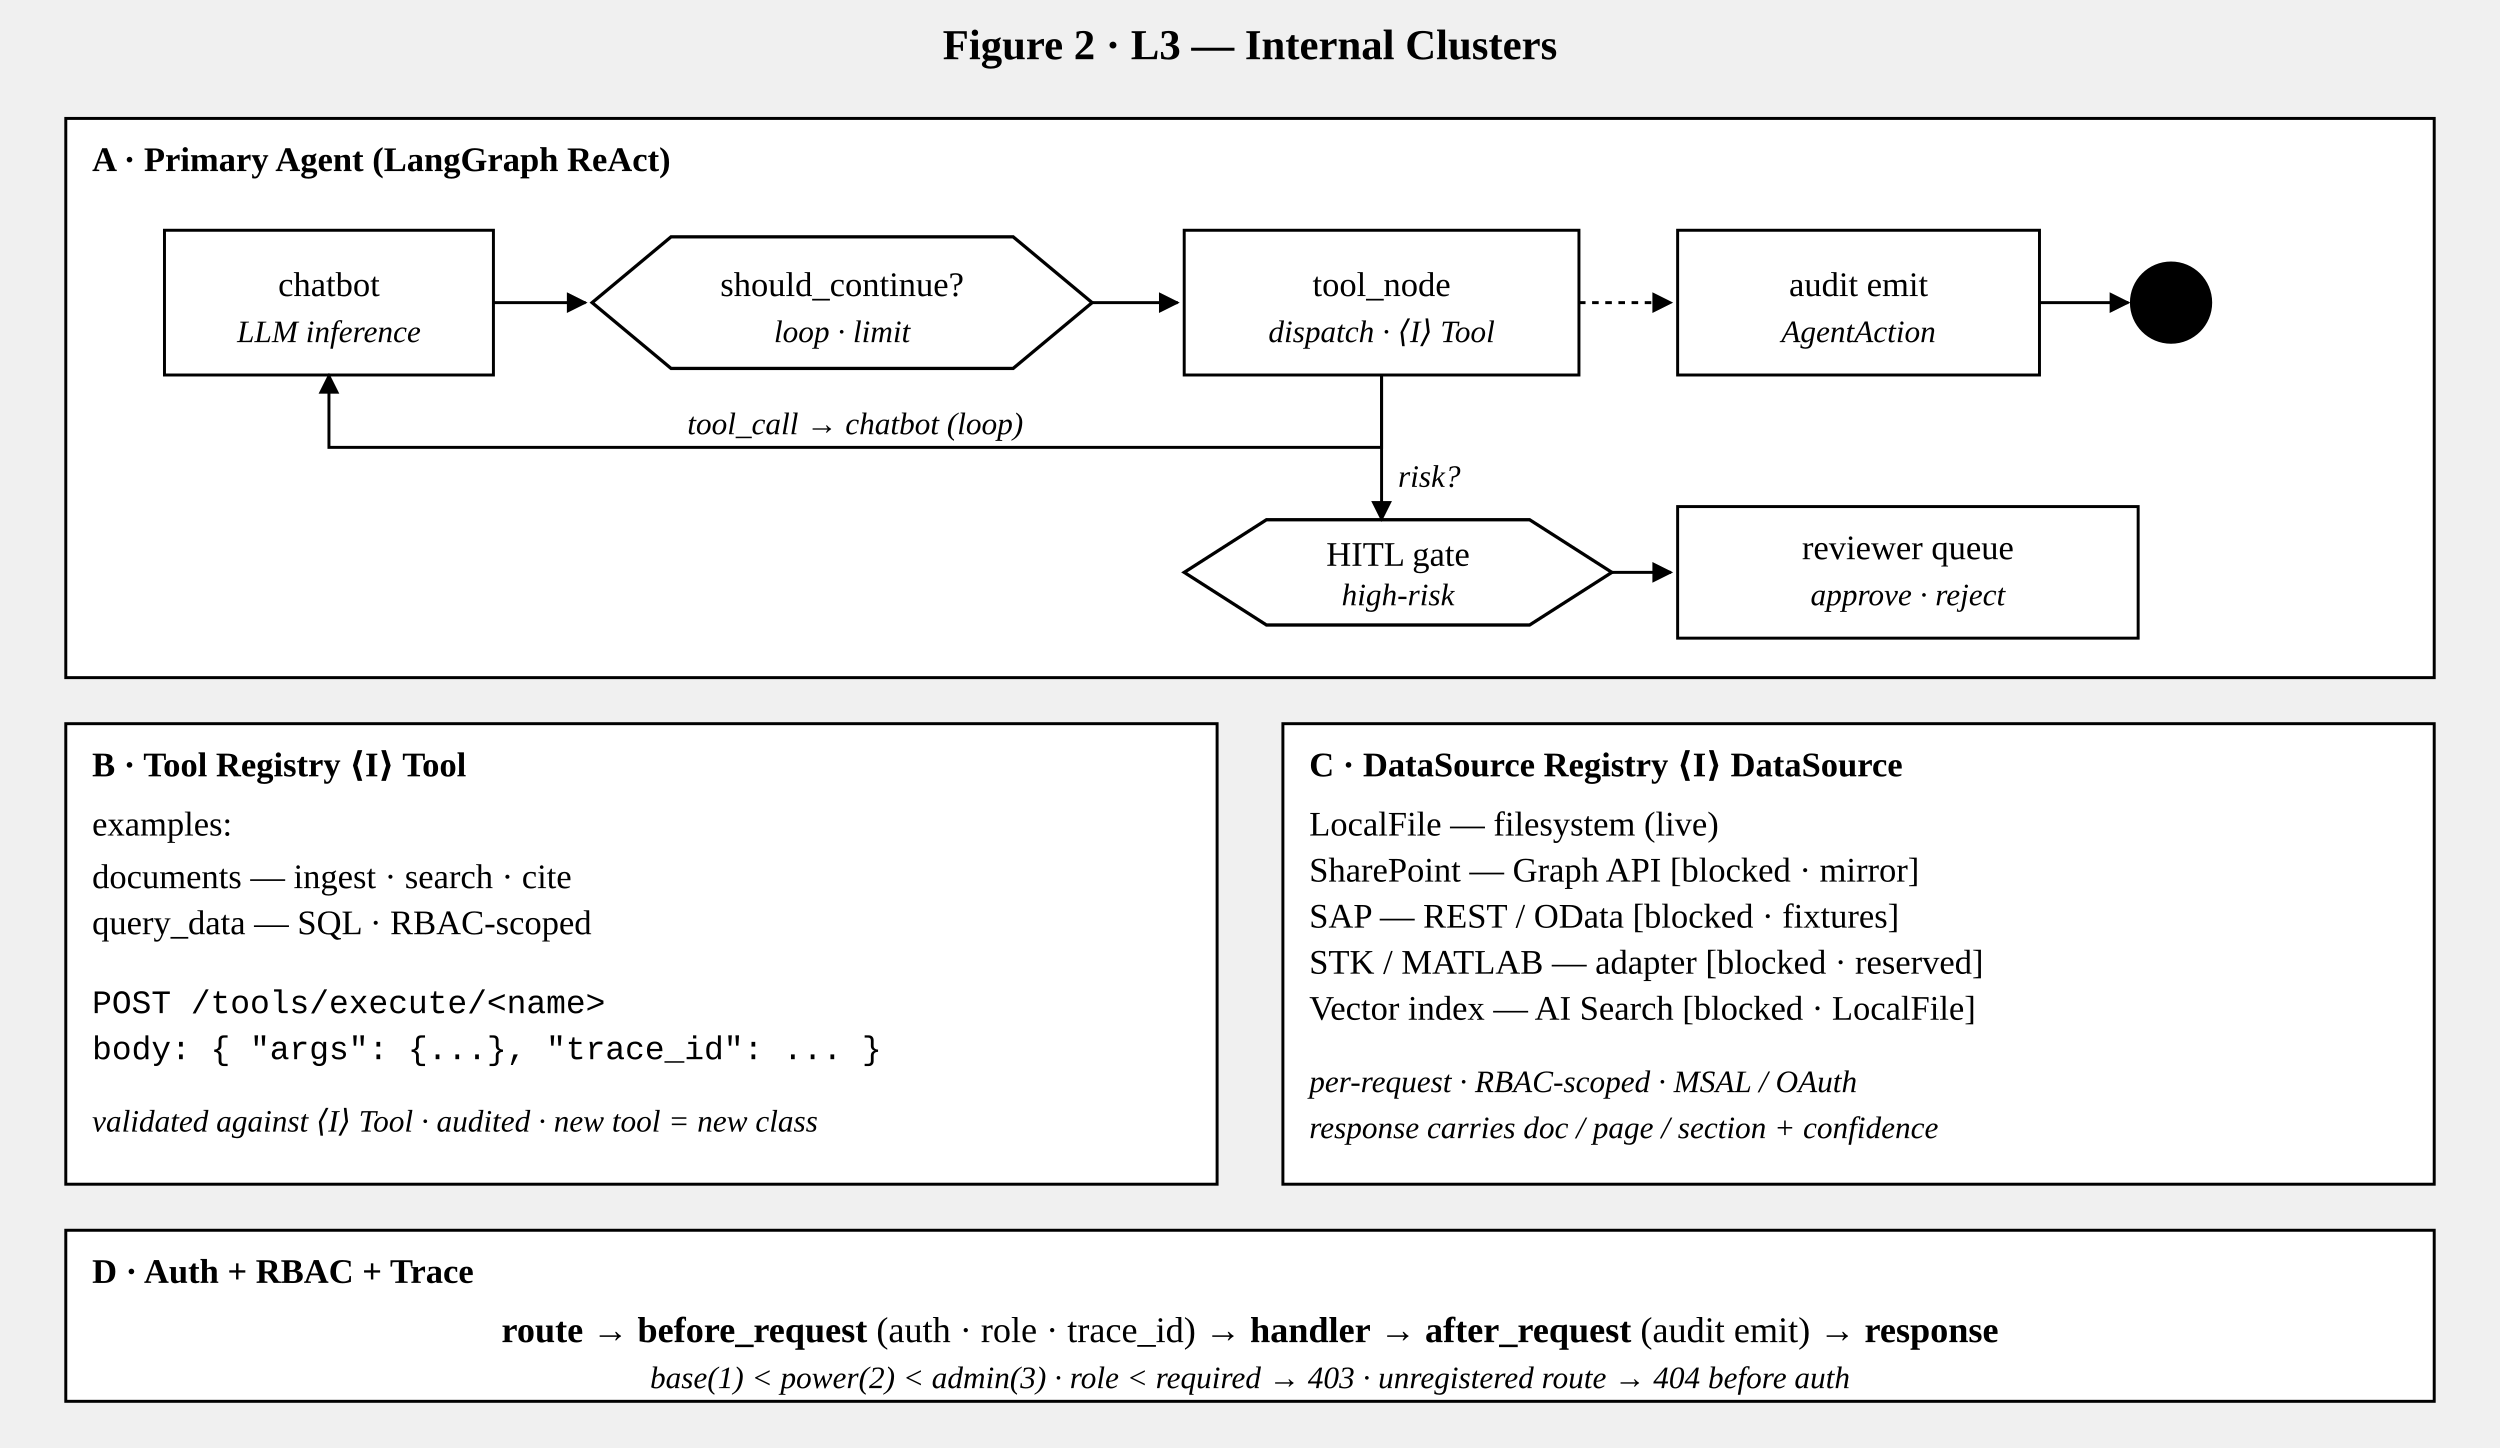
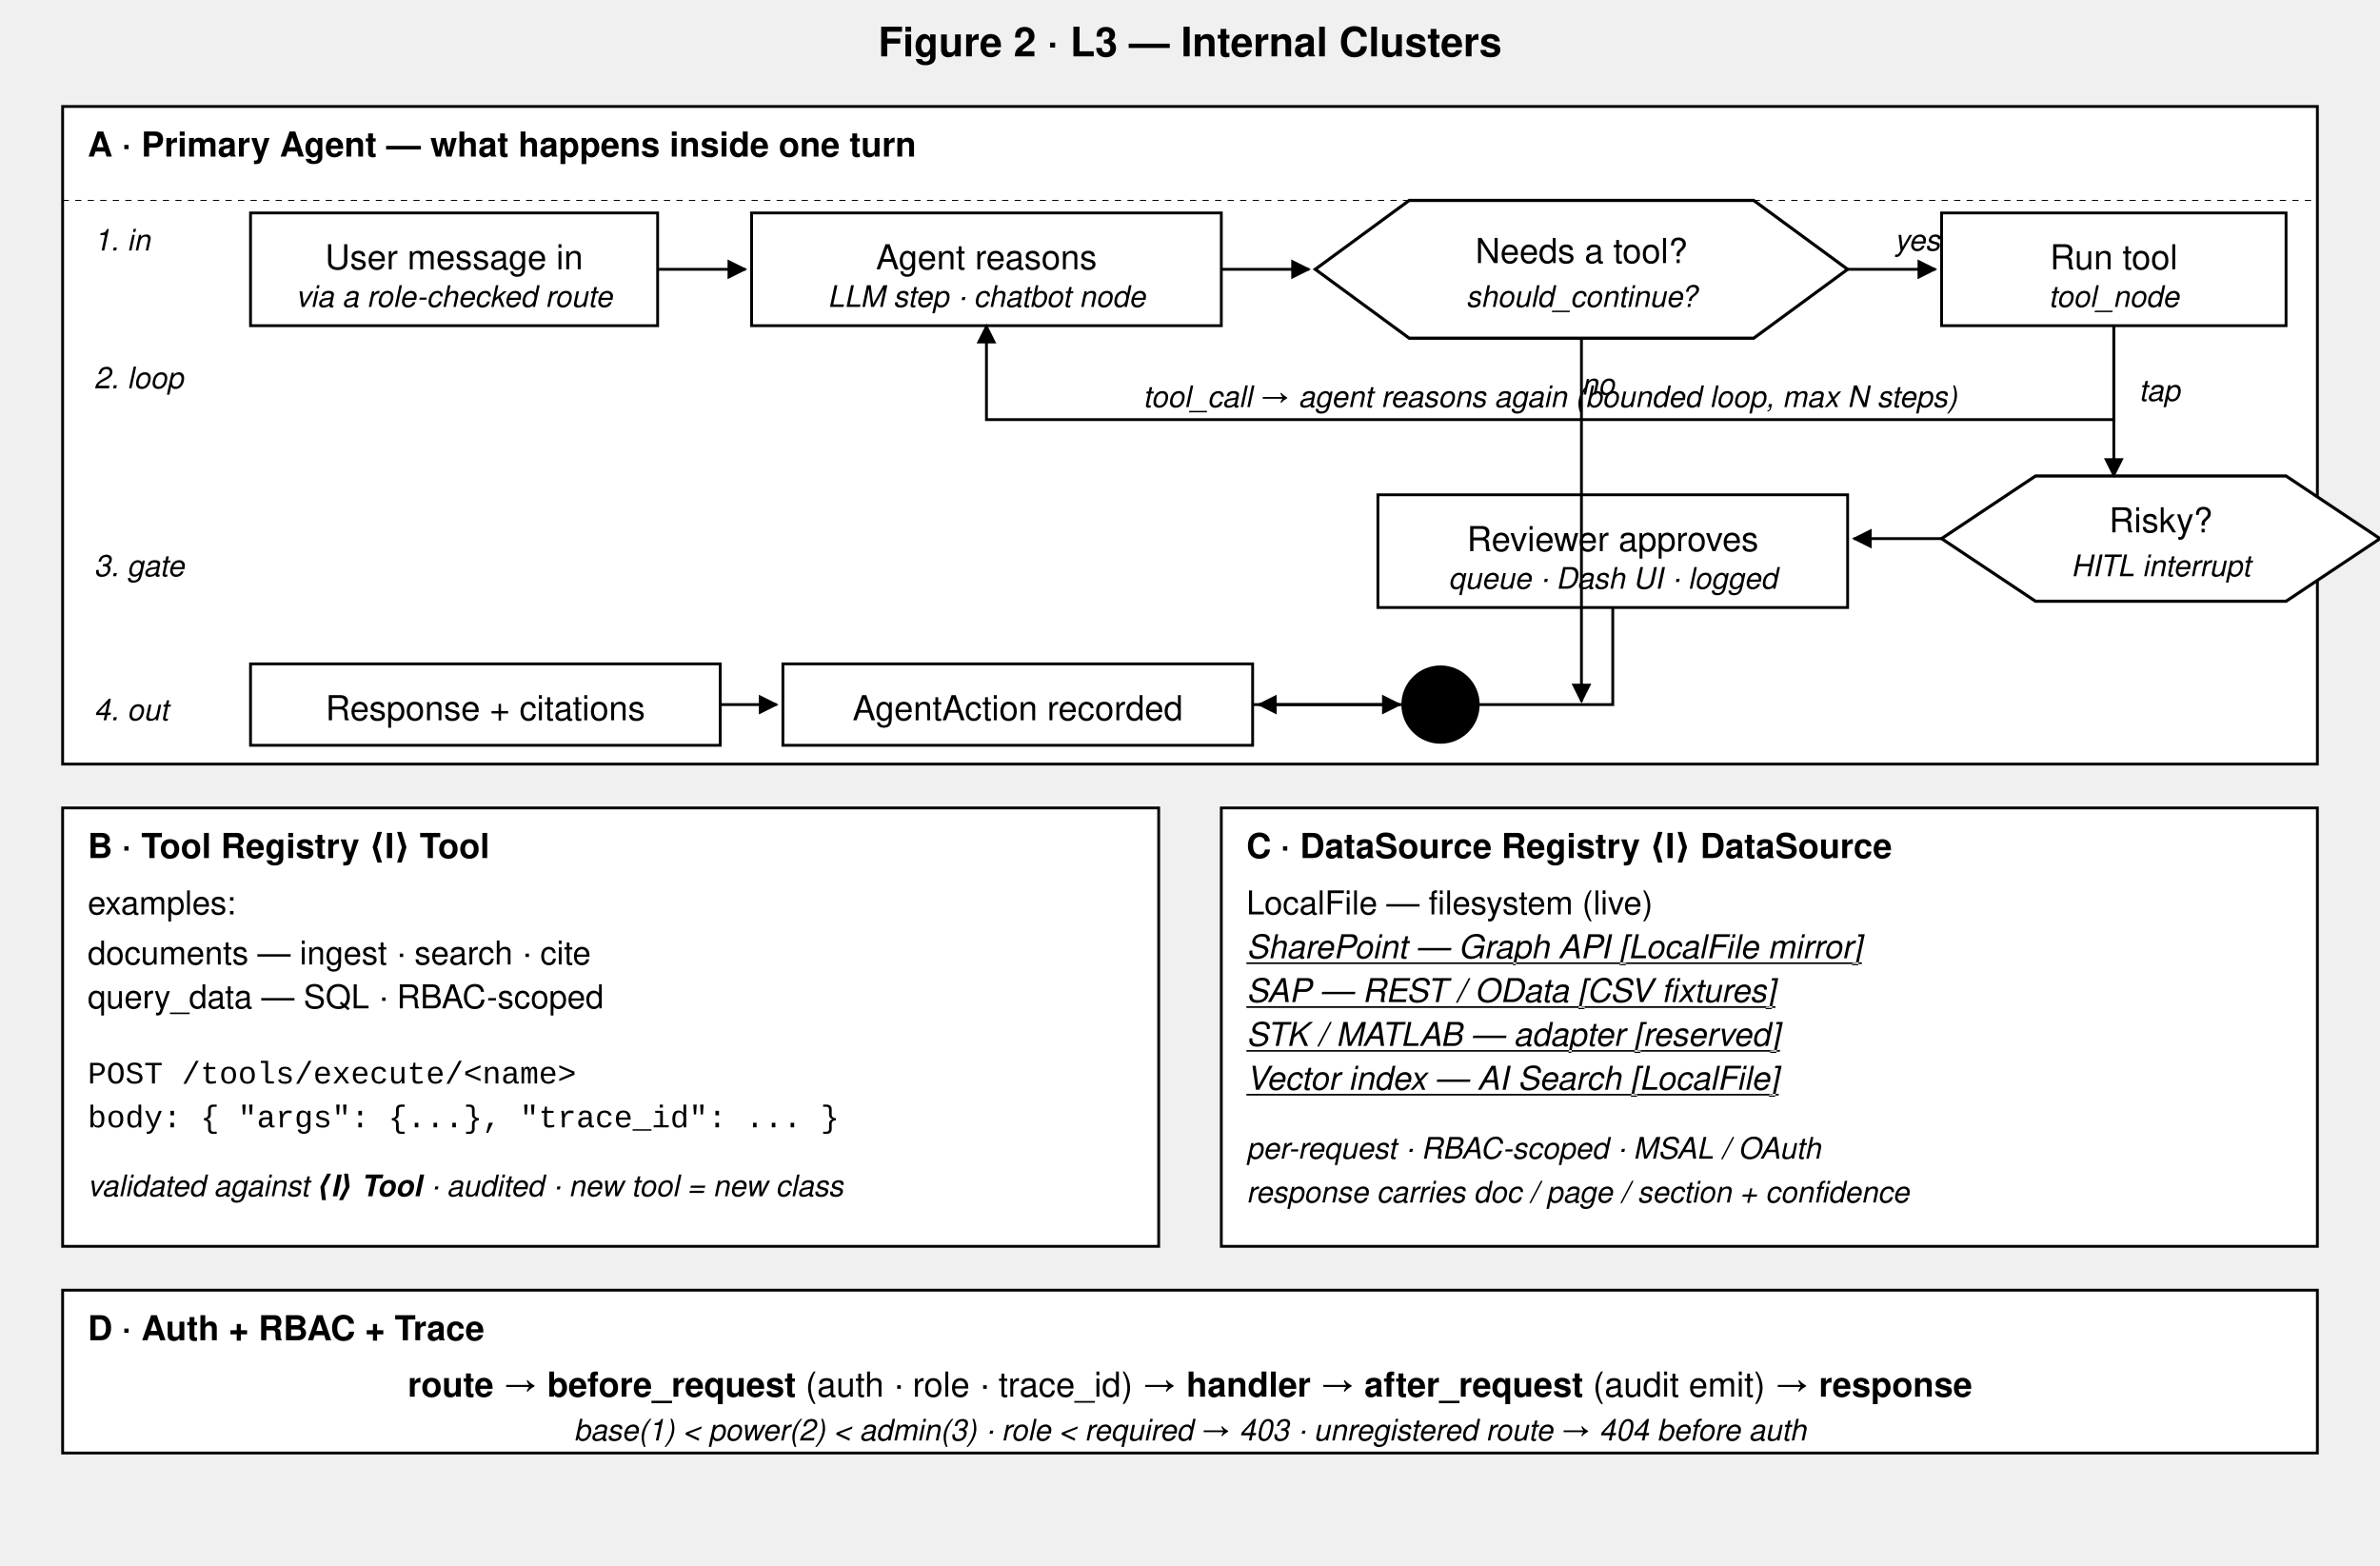
- <svg xmlns="http://www.w3.org/2000/svg" viewBox="0 0 760 440" font-family="Times New Roman, Times, serif">
+ <svg xmlns="http://www.w3.org/2000/svg" viewBox="0 0 760 500" font-family="-apple-system, BlinkMacSystemFont, 'SF Pro Text', 'Helvetica Neue', Helvetica, Arial, sans-serif">
  <defs>
    <marker id="arrL3" viewBox="0 0 10 10" refX="9" refY="5" markerWidth="7" markerHeight="7" orient="auto-start-reverse">
      <path d="M 0 0 L 10 5 L 0 10 z" fill="#000" />
    </marker>
    <style>
      .box { fill: #fff; stroke: #000; stroke-width: 0.9; }
-       .box-d { fill: #fff; stroke: #000; stroke-width: 0.9; stroke-dasharray: 4 2; }
      .gate { fill: #fff; stroke: #000; stroke-width: 1; }
      .term { fill: #000; stroke: #000; stroke-width: 1; }
-       .lbl-c { font-size: 10.5px; fill: #000; text-anchor: middle; }
+       .lbl-c { font-size: 11px; fill: #000; text-anchor: middle; }
      .lbl   { font-size: 10.5px; fill: #000; }
+       .lbl-b { font-size: 10.5px; fill: #000; font-style: italic; text-decoration: underline; }
      .lbl-i-c { font-size: 9.5px; fill: #000; font-style: italic; text-anchor: middle; }
      .lbl-i   { font-size: 9.5px; fill: #000; font-style: italic; }
-       .h  { font-size: 10.5px; font-weight: bold; fill: #000; }
+       .h  { font-size: 11px; font-weight: 600; fill: #000; }
      .edge { stroke: #000; stroke-width: 0.9; fill: none; }
-       .edge-d { stroke: #000; stroke-width: 0.9; fill: none; stroke-dasharray: 2 2; }
-       .title { font-size: 13px; font-weight: bold; fill: #000; text-anchor: middle; }
-       .mono { font-family: "Courier New", Courier, monospace; font-size: 10px; fill: #000; }
+       .title { font-size: 13px; font-weight: 600; fill: #000; text-anchor: middle; }
+       .mono { font-family: "SF Mono", Menlo, Consolas, "Courier New", monospace; font-size: 10px; fill: #000; }
      .flow { font-size: 11px; fill: #000; text-anchor: middle; }
-       .flow-k { font-size: 11px; font-weight: bold; fill: #000; }
+       .flow-k { font-size: 11px; font-weight: 700; fill: #000; }
+       .proto { font-weight: 700; }
+       .lane { fill: #fff; stroke: #000; stroke-width: 0.5; stroke-dasharray: 2 2; }
    </style>
  </defs>
  <text x="380" y="18" class="title">Figure 2 · L3 — Internal Clusters</text>
-   <g transform="translate(20,36)">
-     <rect x="0" y="0" width="720" height="170" class="box" />
-     <text x="8" y="16" class="h">A · Primary Agent (LangGraph ReAct)</text>
-     <rect x="30" y="34" width="100" height="44" class="box" />
-     <text x="80" y="54" class="lbl-c">chatbot</text>
-     <text x="80" y="68" class="lbl-i-c">LLM inference</text>
-     <polygon points="160,56 184,36 288,36 312,56 288,76 184,76" class="gate" />
-     <text x="236" y="54" class="lbl-c">should_continue?</text>
-     <text x="236" y="68" class="lbl-i-c">loop · limit</text>
-     <rect x="340" y="34" width="120" height="44" class="box" />
-     <text x="400" y="54" class="lbl-c">tool_node</text>
-     <text x="400" y="68" class="lbl-i-c">dispatch · ⟨I⟩ Tool</text>
-     <rect x="490" y="34" width="110" height="44" class="box" />
-     <text x="545" y="54" class="lbl-c">audit emit</text>
-     <text x="545" y="68" class="lbl-i-c">AgentAction</text>
-     <circle cx="640" cy="56" r="12" class="term" />
-     <text x="640" y="60" class="lbl-c" fill="#fff">END</text>
-     <line x1="130" y1="56" x2="158" y2="56" class="edge" marker-end="url(#arrL3)" />
-     <line x1="312" y1="56" x2="338" y2="56" class="edge" marker-end="url(#arrL3)" />
-     <line x1="460" y1="56" x2="488" y2="56" class="edge-d" marker-end="url(#arrL3)" />
-     <line x1="600" y1="56" x2="627" y2="56" class="edge" marker-end="url(#arrL3)" />
-     <path d="M 400 78 L 400 100 L 80 100 L 80 78" class="edge" marker-end="url(#arrL3)" />
-     <text x="240" y="96" class="lbl-i-c">tool_call → chatbot (loop)</text>
-     <polygon points="340,138 365,122 445,122 470,138 445,154 365,154" class="gate" />
-     <text x="405" y="136" class="lbl-c">HITL gate</text>
-     <text x="405" y="148" class="lbl-i-c">high-risk</text>
-     <path d="M 400 78 L 400 122" class="edge" marker-end="url(#arrL3)" />
-     <text x="405" y="112" class="lbl-i">risk?</text>
-     <rect x="490" y="118" width="140" height="40" class="box" />
-     <text x="560" y="134" class="lbl-c">reviewer queue</text>
-     <text x="560" y="148" class="lbl-i-c">approve · reject</text>
-     <line x1="470" y1="138" x2="488" y2="138" class="edge" marker-end="url(#arrL3)" />
+   <g transform="translate(20,34)">
+     <rect x="0" y="0" width="720" height="210" class="box" />
+     <text x="8" y="16" class="h">A · Primary Agent — what happens inside one turn</text>
+     <line x1="0" y1="30" x2="720" y2="30" stroke="#000" stroke-width="0.3" stroke-dasharray="2 2" />
+     <text x="10" y="46" class="lbl-i">1. in</text>
+     <text x="10" y="90" class="lbl-i">2. loop</text>
+     <text x="10" y="150" class="lbl-i">3. gate</text>
+     <text x="10" y="196" class="lbl-i">4. out</text>
+     <rect x="60" y="34" width="130" height="36" class="box" />
+     <text x="125" y="52" class="lbl-c">User message in</text>
+     <text x="125" y="64" class="lbl-i-c">via a role-checked route</text>
+     <line x1="190" y1="52" x2="218" y2="52" class="edge" marker-end="url(#arrL3)" />
+     <rect x="220" y="34" width="150" height="36" class="box" />
+     <text x="295" y="52" class="lbl-c">Agent reasons</text>
+     <text x="295" y="64" class="lbl-i-c">LLM step · chatbot node</text>
+     <polygon points="400,52 430,30 540,30 570,52 540,74 430,74" class="gate" />
+     <text x="485" y="50" class="lbl-c">Needs a tool?</text>
+     <text x="485" y="64" class="lbl-i-c">should_continue?</text>
+     <line x1="370" y1="52" x2="398" y2="52" class="edge" marker-end="url(#arrL3)" />
+     <rect x="600" y="34" width="110" height="36" class="box" />
+     <text x="655" y="52" class="lbl-c">Run tool</text>
+     <text x="655" y="64" class="lbl-i-c">tool_node</text>
+     <line x1="570" y1="52" x2="598" y2="52" class="edge" marker-end="url(#arrL3)" />
+     <text x="585" y="46" class="lbl-i">yes</text>
+     <path d="M 655 70 L 655 100 L 295 100 L 295 70" class="edge" marker-end="url(#arrL3)" />
+     <text x="475" y="96" class="lbl-i-c">tool_call → agent reasons again (bounded loop, max N steps)</text>
+     <polygon points="600,138 630,118 710,118 740,138 710,158 630,158" class="gate" />
+     <text x="670" y="136" class="lbl-c">Risky?</text>
+     <text x="670" y="150" class="lbl-i-c">HITL interrupt</text>
+     <path d="M 655 70 L 655 118" class="edge" marker-end="url(#arrL3)" />
+     <text x="663" y="94" class="lbl-i">tap</text>
+     <rect x="420" y="124" width="150" height="36" class="box" />
+     <text x="495" y="142" class="lbl-c">Reviewer approves</text>
+     <text x="495" y="154" class="lbl-i-c">queue · Dash UI · logged</text>
+     <line x1="600" y1="138" x2="572" y2="138" class="edge" marker-end="url(#arrL3)" />
+     <text x="485" y="92" class="lbl-i">no</text>
+     <path d="M 485 74 L 485 190" class="edge" marker-end="url(#arrL3)" />
+     <rect x="60" y="178" width="150" height="26" class="box" />
+     <text x="135" y="196" class="lbl-c">Response + citations</text>
+     <rect x="230" y="178" width="150" height="26" class="box" />
+     <text x="305" y="196" class="lbl-c">AgentAction recorded</text>
+     <circle cx="440" cy="191" r="12" class="term" />
+     <text x="440" y="195" class="lbl-c" fill="#fff">END</text>
+     <line x1="210" y1="191" x2="228" y2="191" class="edge" marker-end="url(#arrL3)" />
+     <line x1="380" y1="191" x2="427" y2="191" class="edge" marker-end="url(#arrL3)" />
+     <path d="M 495 160 L 495 191 L 382 191" class="edge" marker-end="url(#arrL3)" />
  </g>
-   <g transform="translate(20,220)">
+   <g transform="translate(20,258)">
    <rect x="0" y="0" width="350" height="140" class="box" />
-     <text x="8" y="16" class="h">B · Tool Registry   ⟨I⟩ Tool</text>
+     <text x="8" y="16" class="h">B · Tool Registry   <tspan class="proto">⟨I⟩ Tool</tspan>
+     </text>
    <text x="8" y="34" class="lbl">examples:</text>
    <text x="8" y="50" class="lbl">documents  — ingest · search · cite</text>
    <text x="8" y="64" class="lbl">query_data — SQL · RBAC-scoped</text>
    <text x="8" y="88" class="mono">POST /tools/execute/&lt;name&gt;</text>
    <text x="8" y="102" class="mono">body: { "args": {...}, "trace_id": ... }</text>
-     <text x="8" y="124" class="lbl-i">validated against ⟨I⟩ Tool · audited · new tool = new class</text>
+     <text x="8" y="124" class="lbl-i">validated against <tspan class="proto">⟨I⟩ Tool</tspan> · audited · new tool = new class</text>
  </g>
-   <g transform="translate(390,220)">
+   <g transform="translate(390,258)">
    <rect x="0" y="0" width="350" height="140" class="box" />
-     <text x="8" y="16" class="h">C · DataSource Registry   ⟨I⟩ DataSource</text>
-     <text x="8" y="34" class="lbl">LocalFile    — filesystem (live)</text>
-     <text x="8" y="48" class="lbl">SharePoint   — Graph API [blocked · mirror]</text>
-     <text x="8" y="62" class="lbl">SAP          — REST / OData [blocked · fixtures]</text>
-     <text x="8" y="76" class="lbl">STK / MATLAB — adapter [blocked · reserved]</text>
-     <text x="8" y="90" class="lbl">Vector index — AI Search [blocked · LocalFile]</text>
+     <text x="8" y="16" class="h">C · DataSource Registry   <tspan class="proto">⟨I⟩ DataSource</tspan>
+     </text>
+     <text x="8" y="34" class="lbl">LocalFile — filesystem (live)</text>
+     <text x="8" y="48" class="lbl-b">SharePoint — Graph API [LocalFile mirror]</text>
+     <text x="8" y="62" class="lbl-b">SAP — REST / OData [CSV fixtures]</text>
+     <text x="8" y="76" class="lbl-b">STK / MATLAB — adapter [reserved]</text>
+     <text x="8" y="90" class="lbl-b">Vector index — AI Search [LocalFile]</text>
    <text x="8" y="112" class="lbl-i">per-request · RBAC-scoped · MSAL / OAuth</text>
    <text x="8" y="126" class="lbl-i">response carries doc / page / section + confidence</text>
  </g>
-   <g transform="translate(20,374)">
+   <g transform="translate(20,412)">
    <rect x="0" y="0" width="720" height="52" class="box" />
    <text x="8" y="16" class="h">D · Auth + RBAC + Trace</text>
    <text x="360" y="34" class="flow">
      <tspan class="flow-k">route</tspan>  →  <tspan class="flow-k">before_request</tspan> (auth · role · trace_id)  →  <tspan class="flow-k">handler</tspan>  →  <tspan class="flow-k">after_request</tspan> (audit emit)  →  <tspan class="flow-k">response</tspan>
    </text>
    <text x="360" y="48" class="lbl-i-c">base(1) &lt; power(2) &lt; admin(3)   ·   role &lt; required → 403   ·   unregistered route → 404 before auth</text>
  </g>
</svg>
